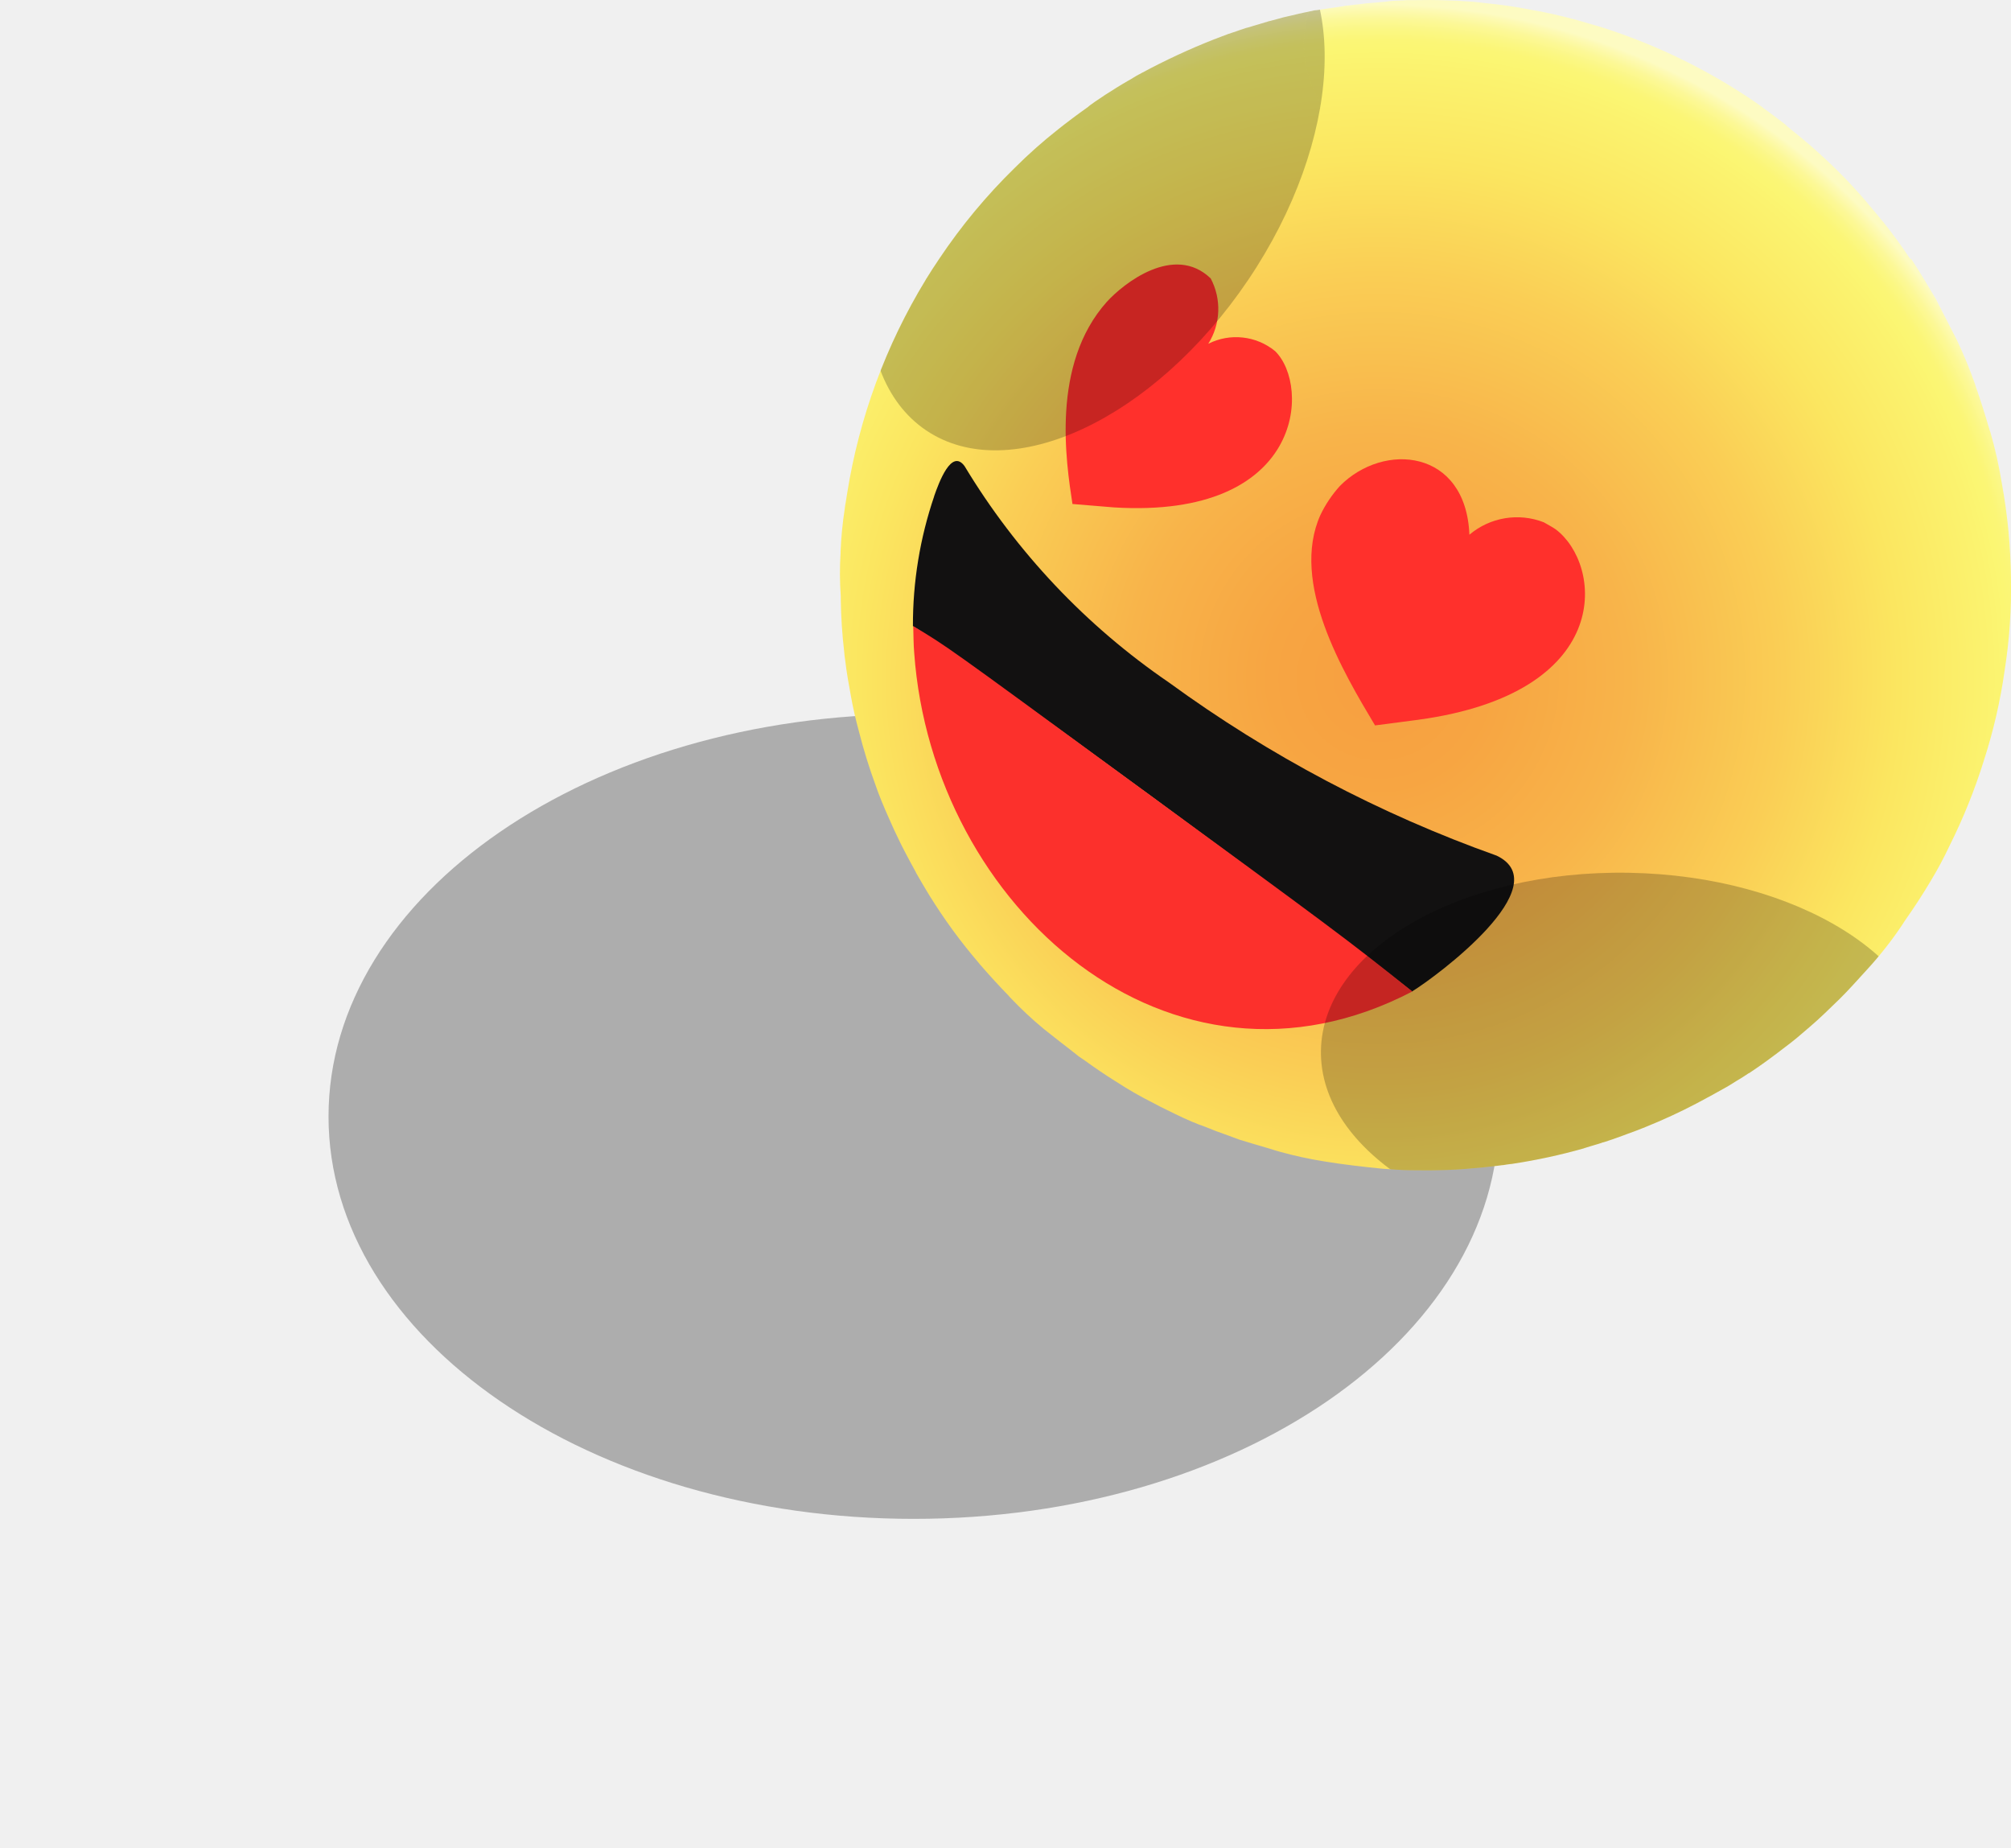
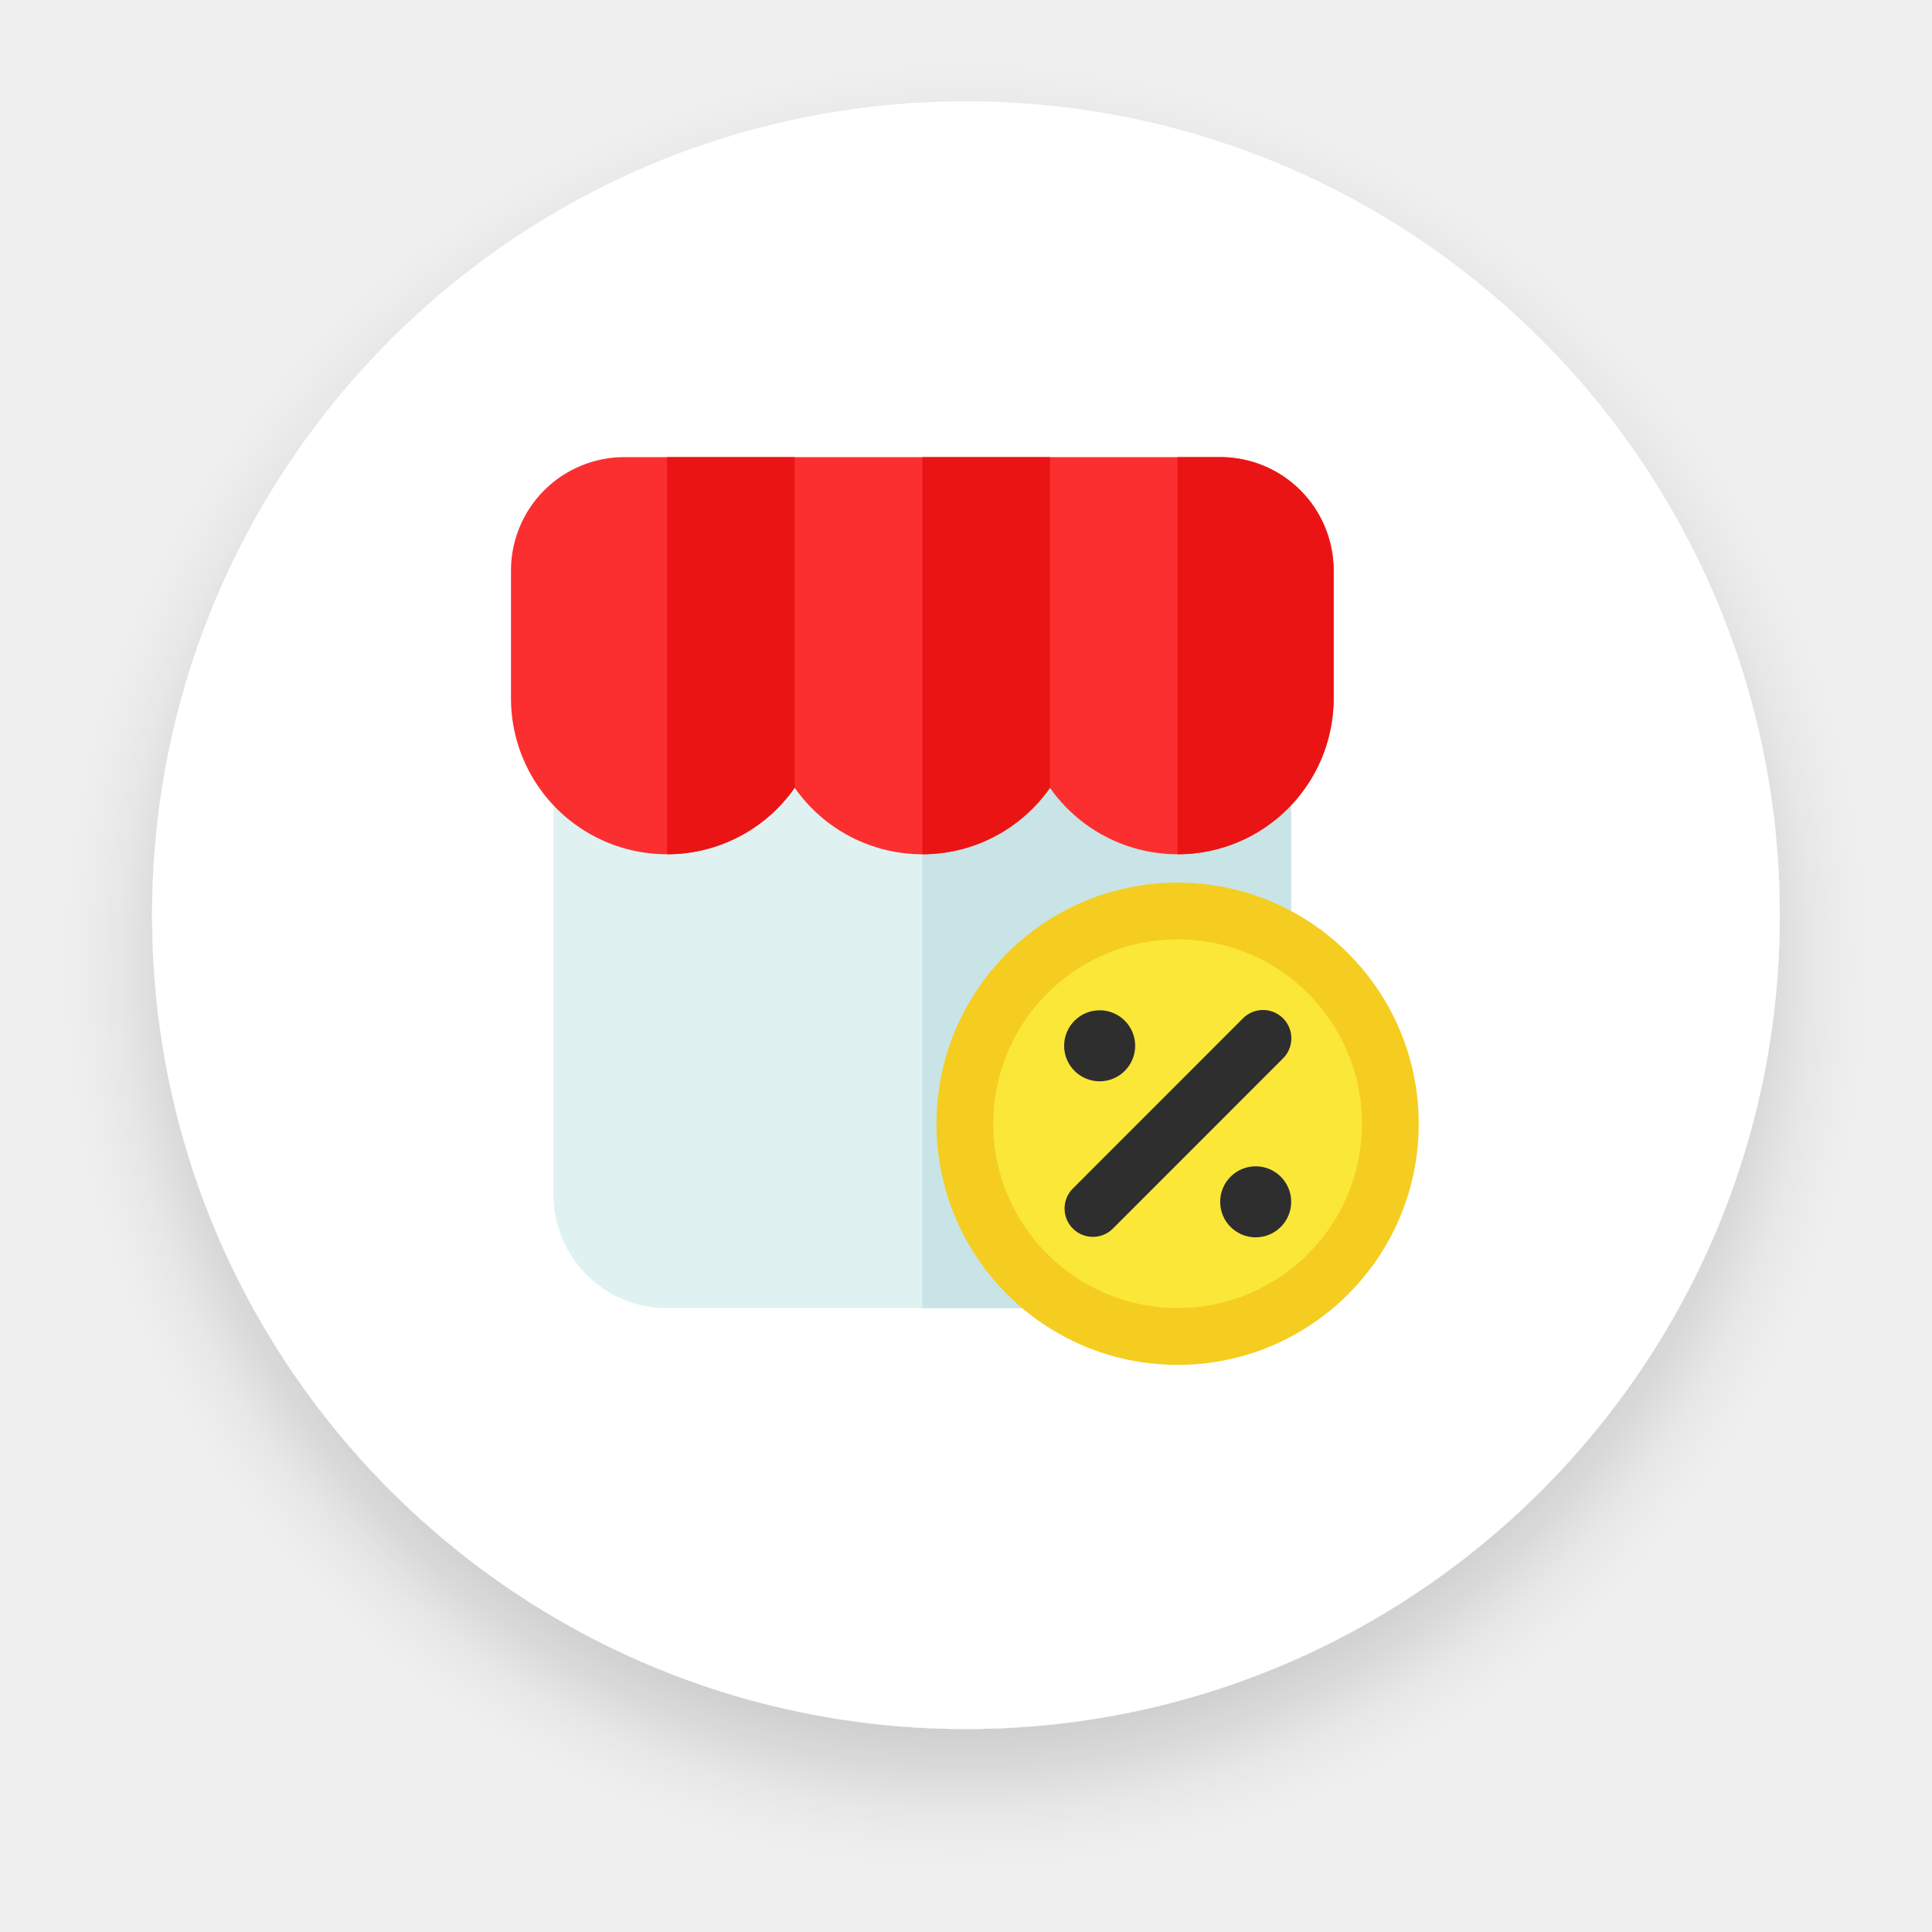
- <svg xmlns="http://www.w3.org/2000/svg" xmlns:xlink="http://www.w3.org/1999/xlink" width="82.478" height="75.758" viewBox="0 0 82.478 75.758">
+ <svg xmlns="http://www.w3.org/2000/svg" width="114.25" height="114.251" viewBox="0 0 114.25 114.251">
  <defs>
-     <radialGradient id="radial-gradient" cx="0.471" cy="0.58" r="0.575" gradientTransform="matrix(-0.999, -0.004, -0.004, 1, 0.933, 0.001)" gradientUnits="objectBoundingBox">
-       <stop offset="0" stop-color="#f79f40" />
-       <stop offset="0.163" stop-color="#f7a542" />
-       <stop offset="0.371" stop-color="#f8b44a" />
-       <stop offset="0.601" stop-color="#face55" />
-       <stop offset="0.771" stop-color="#fbe660" />
-       <stop offset="0.91" stop-color="#fbf36f" />
-       <stop offset="0.932" stop-color="#fbf672" />
-       <stop offset="0.947" stop-color="#fbf676" />
-       <stop offset="0.962" stop-color="#fbf783" />
-       <stop offset="0.978" stop-color="#fcf897" />
-       <stop offset="0.994" stop-color="#fdfab4" />
-       <stop offset="1" stop-color="#fdfbc2" />
-     </radialGradient>
+     <filter id="Trazado_873178" x="0" y="0" width="114.25" height="114.251" filterUnits="userSpaceOnUse">
+       <feOffset dy="3" input="SourceAlpha" />
+       <feGaussianBlur stdDeviation="3" result="blur" />
+       <feFlood flood-opacity="0.161" />
+       <feComposite operator="in" in2="blur" />
+       <feComposite in="SourceGraphic" />
+     </filter>
    <clipPath id="clip-path">
-       <path id="Trazado_116496" data-name="Trazado 116496" d="M52.65,29.84v-.06c0-.11-.03-.77-.15-1.75-.01-.09-.02-.17-.03-.26-.02-.12-.04-.25-.06-.38a23.894,23.894,0,0,0-3.15-8.77c0-.01-.01-.01-.01-.02-.17-.29-.35-.57-.54-.85h0a23.353,23.353,0,0,0-3.06-3.74,20.449,20.449,0,0,0-1.77-1.6c-.39-.32-.78-.62-1.19-.91a.265.265,0,0,1-.06-.05l-.05-.04-.21-.15c-.26-.18-.55-.37-.86-.57h0c-.01-.01-.02-.01-.03-.02-.15-.09-.3-.19-.47-.28-.07-.04-.15-.09-.22-.13s-.12-.07-.19-.11a1.092,1.092,0,0,0-.15-.08,25.413,25.413,0,0,0-2.93-1.4c-.26-.11-.47-.18-.58-.23l-.18-.07-.18-.07c-.01,0-.02-.01-.03-.01l-.04-.01-.3-.1-.04-.01c-.01,0-.03-.01-.04-.01l-.2-.07a2.759,2.759,0,0,0-.27-.08l-.23-.07c-.04-.01-.09-.03-.13-.04-.01,0-.03-.01-.04-.01s-.03-.01-.05-.01a.636.636,0,0,1-.07-.02l-.26-.07-.22-.06c-.07-.02-.14-.03-.21-.05h-.01l-.13-.03-.25-.06-.18-.04a2.049,2.049,0,0,0-.24-.05c-.01,0-.03-.01-.04-.01-.06-.01-.12-.03-.18-.04l-.11-.02-.13-.03h-.02l-.04-.01c-.02,0-.05-.01-.07-.01a1.766,1.766,0,0,1-.2-.04.6.6,0,0,0-.12-.02h0a2.068,2.068,0,0,1-.22-.04l-.19-.03c-.03-.01-.07-.01-.11-.02a.985.985,0,0,0-.17-.02,1,1,0,0,0-.16-.02l-.27-.03-.25-.03c-.03,0-.05-.01-.08-.01h-.02a1.641,1.641,0,0,0-.23-.02l-.34-.03c-.08-.01-.16-.01-.23-.02-.09-.01-.17-.01-.26-.02s-.18-.01-.27-.02A.97.97,0,0,1,29.76,7h-.37c-.48-.01-.96-.01-1.45,0-.11,0-.21,0-.31.01s-.22.01-.32.02c-.07,0-.13.01-.19.01-.16.01-.31.02-.46.04-.05,0-.11.01-.16.01-.22.02-.43.04-.64.07-.1.01-.2.02-.3.04h-.01c-.02,0-.04.01-.06.01q-.24.03-.45.06c-.11.02-.23.04-.34.05-.26.04-.47.08-.61.11-.7.14-1.38.3-2.06.5-.41.11-.77.22-1.21.38a24.021,24.021,0,0,0-5.31,2.61h0c-.17.11-.33.22-.49.33a.265.265,0,0,0-.06.05c-.28.2-.56.4-.84.61a.423.423,0,0,1-.07.05l-.02.02-.02.02c-.01.01-.02.02-.03.02s-.02.01-.03.02c-.08.06-.15.12-.23.18-.15.12-.3.24-.44.36-.08.07-.16.13-.24.2-.16.14-.32.27-.46.4l-.02.02-.02.02c-.03.03-.07.06-.1.09-.75.69-1.21,1.19-1.24,1.22-.23.25-.46.51-.69.77-.16.19-.33.38-.5.59-.01.01-.02.03-.04.04l-.03.03c-.34.42-.69.89-1.08,1.46l-.01.01-.01.01c-.01.01-.01.02-.02.02-.18.26-.36.55-.54.86-.16.26-.32.52-.46.75l-.46.88c-.15.29-.29.56-.42.82a16.758,16.758,0,0,0-.76,1.82h0v.01c-.22.6-.42,1.23-.6,1.84l-.01.02a.037.037,0,0,1-.01.03,17.968,17.968,0,0,0-.5,2.13,23.506,23.506,0,0,0-.17,7.66,22.794,22.794,0,0,0,.82,3.68,23.944,23.944,0,0,0,1.38,3.51,15.311,15.311,0,0,0,.75,1.42c.32.56.68,1.11,1.06,1.66.04.07.09.13.13.2a16,16,0,0,0,1.39,1.8c.34.37.78.88,1.14,1.24s.83.82,1.22,1.15h0c.42.37.6.53.99.83q.72.585,1.47,1.08h.01c.16.11.32.22.49.32.19.12.38.24.55.34.09.05.22.13.36.21a.573.573,0,0,1,.07.04c.15.09.33.18.52.29.04.02.09.05.13.07a22.789,22.789,0,0,0,2.12,1c.18.07.42.17.7.28l.24.09.42.15.3.1.11.03c.01,0,.01,0,.02.01l.16.05a2.759,2.759,0,0,0,.27.08l.26.08c.01,0,.02,0,.02.01a22.1,22.1,0,0,0,2.96.66l.09.01c.08.01.17.03.27.04h.03l.23.03.53.06c.24.03.56.05.79.07s.49.03.74.04h.02c.13.01.25.01.37.01.33.01.77,0,1.1.01s.79-.03,1.13-.05c.72-.06,1.68-.17,2.39-.28a18.747,18.747,0,0,0,1.84-.38c.14-.04.28-.08.43-.12.43-.12.87-.25,1.24-.36l.43-.16c.35-.12.69-.25,1.03-.38l.17-.06c.4-.15.89-.38,1.32-.59.19-.09.37-.18.55-.28a15.71,15.71,0,0,0,1.56-.88c.02-.01.03-.02.05-.03.41-.26.82-.52,1.22-.81.09-.06.18-.12.26-.17l.44-.34c.12-.09.23-.18.35-.27l.66-.52a14.289,14.289,0,0,0,1.37-1.26l.03-.03.07-.07c.35-.35.74-.77,1.2-1.29a.138.138,0,0,0,.03-.04h0a20.958,20.958,0,0,0,2.02-2.71c.01-.01.01-.02.02-.03.19-.3.38-.61.57-.95v-.01h0c.08-.14.16-.29.24-.44.11-.2.22-.41.31-.59l.09-.18c.16-.32.31-.65.47-.99.21-.47.41-.94.56-1.36h0c.26-.7.5-1.44.71-2.23.13-.48.25-.96.33-1.41.1-.48.18-.98.25-1.5.02-.12.03-.23.05-.34.08-.69.14-1.41.16-2.14v-.13C52.68,31.04,52.68,30.45,52.65,29.84Z" transform="translate(-4.654 -6.992)" />
-     </clipPath>
-     <linearGradient id="linear-gradient" x1="-0.166" y1="-323.933" x2="-1.166" y2="-323.933" gradientUnits="objectBoundingBox">
-       <stop offset="0" stop-color="#19b79c" />
-       <stop offset="0.405" stop-color="#1dbb9e" />
-       <stop offset="0.825" stop-color="#2ac8a3" />
-       <stop offset="0.997" stop-color="#31cfa6" />
-     </linearGradient>
-     <linearGradient id="linear-gradient-2" x1="-2.106" y1="-363.238" x2="-3.08" y2="-363.238" xlink:href="#linear-gradient" />
-     <clipPath id="clip-path-2">
-       <path id="Trazado_116504" data-name="Trazado 116504" d="M4.652,29.65v-.06a15.757,15.757,0,0,1,.17-1.74,2.335,2.335,0,0,1,.04-.26c.02-.12.04-.25.06-.38a24.088,24.088,0,0,1,3.22-8.75c0-.01.01-.01.01-.02.18-.29.36-.57.55-.85h0a23.39,23.39,0,0,1,3.09-3.72,20.134,20.134,0,0,1,1.78-1.58q.585-.465,1.2-.9a.265.265,0,0,0,.06-.05l.05-.04.21-.15c.26-.18.55-.37.86-.56h0c.01-.01.02-.01.03-.02.15-.09.31-.19.47-.28a2.53,2.53,0,0,0,.22-.13c.06-.04.12-.07.19-.11.05-.03.1-.05.15-.08a27.308,27.308,0,0,1,2.95-1.37c.26-.1.47-.18.58-.22l.18-.06.18-.06c.01,0,.02-.01.03-.01l.05-.02.3-.1.04-.01c.01,0,.03-.01.04-.01l.2-.06c.08-.02.19-.06.27-.08l.23-.07a.647.647,0,0,0,.13-.04c.01,0,.03-.01.04-.01s.03-.01.05-.01a.637.637,0,0,0,.07-.02l.26-.07.22-.06c.07-.02.14-.03.21-.05h.01l.13-.03c.08-.02.18-.04.25-.06l.18-.04c.08-.02.16-.03.24-.05.01,0,.03-.01.04-.01a1.163,1.163,0,0,0,.18-.04l.11-.01.13-.02h.02l.04-.01c.02,0,.05-.01.07-.01l.2-.03c.04-.01.09-.01.13-.02h0l.22-.03.19-.03a.516.516,0,0,0,.11-.02.985.985,0,0,1,.17-.02c.06-.01.11-.01.16-.02l.27-.03.25-.03c.03,0,.05-.01.08-.01h.02c.07-.01.15-.01.23-.02l.34-.03c.08-.01.16-.01.23-.02a1.569,1.569,0,0,1,.24-.03,2.437,2.437,0,0,1,.27-.01.86.86,0,0,1,.16-.01l.15-.01h.24c.49-.01.97-.01,1.45.01.11,0,.21.01.31.01s.22.01.32.02c.07,0,.13.01.19.01.16.01.31.02.46.04.05.01.11.01.16.02.22.02.43.05.64.07.1.01.2.03.3.04h.01c.02,0,.04.01.06.01.16.02.31.05.45.07l.34.06c.26.05.47.09.6.11.69.14,1.38.31,2.06.52.41.11.76.23,1.21.39a24.178,24.178,0,0,1,5.28,2.65h0c.16.11.33.22.49.34a.265.265,0,0,1,.06.05c.28.2.56.41.83.62a.424.424,0,0,0,.07.05l.02.02.02.02.03.03c.01.01.02.01.02.02.08.06.15.12.22.18.15.12.3.24.44.36.08.07.16.14.24.2.16.14.31.28.46.41l.02.02.02.02c.03.03.07.06.1.09.75.69,1.2,1.2,1.23,1.23.23.25.46.51.68.78.16.19.32.38.49.59.01.01.02.03.04.04l.02.03c.33.42.69.89,1.07,1.47l.04.01.01.01c.01.01.01.02.02.02.17.26.36.56.54.86.16.26.31.53.45.75l.45.88c.15.29.29.56.42.82a18.431,18.431,0,0,1,.75,1.83h0v.01c.21.6.41,1.23.59,1.85l.01.02a.037.037,0,0,0,.01.03,17.59,17.59,0,0,1,.48,2.14,22.71,22.71,0,0,1,.37,3.87,21.465,21.465,0,0,1-.26,3.8,21.96,21.96,0,0,1-.85,3.68,23.286,23.286,0,0,1-1.41,3.5,15.244,15.244,0,0,1-.76,1.42c-.33.56-.69,1.11-1.07,1.65-.04.07-.09.13-.13.2a15.2,15.2,0,0,1-1.41,1.79c-.34.37-.79.88-1.15,1.23s-.84.82-1.22,1.14h0c-.43.37-.6.52-1,.82-.49.38-.98.74-1.48,1.07H41.9c-.16.11-.32.21-.49.31-.19.12-.38.24-.55.33-.09.05-.22.12-.36.2a.574.574,0,0,0-.07.04c-.15.08-.33.18-.52.28-.04.02-.09.05-.13.07a23.108,23.108,0,0,1-2.12.98c-.18.07-.42.17-.71.27l-.24.09-.42.15-.3.1-.11.03c-.01,0-.01,0-.02.01l-.16.05c-.08.02-.19.06-.27.08l-.26.08c-.01,0-.02,0-.02.01a23.962,23.962,0,0,1-2.96.64l-.09.01c-.08.01-.17.02-.27.04H31.8l-.23.03-.53.06c-.24.02-.56.05-.79.07s-.49.03-.74.04h-.02c-.13,0-.25.01-.37.01-.33.01-.77,0-1.1,0s-.79-.04-1.13-.06c-.72-.07-1.68-.18-2.39-.3a16.281,16.281,0,0,1-1.84-.4c-.14-.04-.28-.08-.43-.13-.43-.12-.87-.26-1.24-.37l-.43-.16c-.35-.12-.69-.25-1.03-.39l-.17-.06c-.4-.15-.88-.38-1.32-.6-.19-.09-.37-.18-.55-.28a15.612,15.612,0,0,1-1.55-.89.219.219,0,0,0-.05-.03c-.41-.26-.81-.53-1.21-.82-.09-.06-.17-.12-.25-.17L14,49.97c-.12-.09-.23-.18-.35-.27l-.66-.52a15.233,15.233,0,0,1-1.36-1.27l-.03-.03-.06-.07c-.34-.35-.74-.78-1.19-1.3a.138.138,0,0,1-.03-.04h0a21.889,21.889,0,0,1-2-2.73c-.01-.01-.01-.02-.02-.03-.18-.3-.37-.61-.56-.95v-.01h0c-.08-.14-.16-.29-.24-.44-.11-.21-.22-.41-.31-.59l-.09-.18c-.16-.32-.31-.65-.46-.99-.21-.47-.41-.95-.55-1.36h0a22.441,22.441,0,0,1-.69-2.23c-.13-.48-.24-.96-.32-1.41-.09-.49-.18-.98-.24-1.5-.02-.12-.03-.23-.04-.34a21.166,21.166,0,0,1-.14-2.14v-.13A13.347,13.347,0,0,1,4.652,29.65Z" transform="translate(-4.627 -6.983)" fill="url(#radial-gradient)" />
+       <rect id="Rectángulo_401097" data-name="Rectángulo 401097" width="54" height="54" transform="translate(-0.23 -0.23)" fill="none" />
    </clipPath>
  </defs>
-   <g id="Grupo_157926" data-name="Grupo 157926" transform="translate(13.474)">
-     <ellipse id="Elipse_4737" data-name="Elipse 4737" cx="24" cy="16.5" rx="24" ry="16.5" transform="translate(0 29.284)" fill="#0b0b0b" opacity="0.292" style="mix-blend-mode: multiply;isolation: isolate" />
-     <path id="Trazado_116493" data-name="Trazado 116493" d="M4.652,29.65v-.06a15.757,15.757,0,0,1,.17-1.74,2.335,2.335,0,0,1,.04-.26c.02-.12.04-.25.06-.38a24.088,24.088,0,0,1,3.22-8.75c0-.01.01-.01.01-.02.18-.29.36-.57.55-.85h0a23.39,23.39,0,0,1,3.09-3.72,20.134,20.134,0,0,1,1.78-1.58q.585-.465,1.2-.9a.265.265,0,0,0,.06-.05l.05-.04.21-.15c.26-.18.55-.37.86-.56h0c.01-.01.02-.01.03-.02.15-.09.31-.19.47-.28a2.53,2.53,0,0,0,.22-.13c.06-.04.12-.07.19-.11.05-.03.1-.05.15-.08a27.308,27.308,0,0,1,2.95-1.37c.26-.1.47-.18.58-.22l.18-.06.18-.06c.01,0,.02-.01.03-.01l.05-.02.3-.1.04-.01c.01,0,.03-.01.04-.01l.2-.06c.08-.02.19-.06.27-.08l.23-.07a.647.647,0,0,0,.13-.04c.01,0,.03-.01.04-.01s.03-.01.05-.01a.637.637,0,0,0,.07-.02l.26-.07.22-.06c.07-.02.14-.03.21-.05h.01l.13-.03c.08-.02.18-.04.25-.06l.18-.04c.08-.02.16-.03.24-.05.01,0,.03-.01.04-.01a1.163,1.163,0,0,0,.18-.04l.11-.01.13-.02h.02l.04-.01c.02,0,.05-.01.07-.01l.2-.03c.04-.01.09-.01.13-.02h0l.22-.03.19-.03a.516.516,0,0,0,.11-.02.985.985,0,0,1,.17-.02c.06-.01.11-.01.16-.02l.27-.03.25-.03c.03,0,.05-.01.08-.01h.02c.07-.01.15-.01.23-.02l.34-.03c.08-.01.16-.01.23-.02a1.569,1.569,0,0,1,.24-.03,2.437,2.437,0,0,1,.27-.01.86.86,0,0,1,.16-.01l.15-.01h.24c.49-.01.97-.01,1.45.01.11,0,.21.01.31.01s.22.01.32.02c.07,0,.13.01.19.01.16.01.31.02.46.04.05.01.11.01.16.02.22.02.43.05.64.07.1.01.2.03.3.04h.01c.02,0,.04.01.06.01.16.02.31.05.45.07l.34.06c.26.05.47.09.6.11.69.14,1.38.31,2.06.52.41.11.76.23,1.21.39a24.178,24.178,0,0,1,5.28,2.65h0c.16.11.33.22.49.34a.265.265,0,0,1,.06.05c.28.2.56.41.83.62a.424.424,0,0,0,.07.05l.02.02.02.02.03.03c.01.01.02.01.02.02.08.06.15.12.22.18.15.12.3.24.44.36.08.07.16.14.24.2.16.14.31.28.46.41l.02.02.02.02c.03.03.07.06.1.09.75.69,1.2,1.2,1.23,1.23.23.25.46.51.68.78.16.19.32.38.49.59.01.01.02.03.04.04l.02.03c.33.42.69.89,1.07,1.47l.04.01.01.01c.01.01.01.02.02.02.17.26.36.56.54.86.16.26.31.53.45.75l.45.88c.15.29.29.56.42.82a18.431,18.431,0,0,1,.75,1.83h0v.01c.21.6.41,1.23.59,1.85l.01.02a.037.037,0,0,0,.01.03,17.59,17.59,0,0,1,.48,2.14,22.71,22.71,0,0,1,.37,3.87,21.465,21.465,0,0,1-.26,3.8,21.96,21.96,0,0,1-.85,3.68,23.286,23.286,0,0,1-1.41,3.5,15.244,15.244,0,0,1-.76,1.42c-.33.56-.69,1.11-1.07,1.65-.04.07-.09.13-.13.2a15.2,15.2,0,0,1-1.41,1.79c-.34.37-.79.88-1.15,1.23s-.84.82-1.22,1.14h0c-.43.37-.6.52-1,.82-.49.38-.98.74-1.48,1.07H41.9c-.16.11-.32.21-.49.31-.19.12-.38.24-.55.33-.09.05-.22.12-.36.2a.574.574,0,0,0-.07.04c-.15.08-.33.18-.52.28-.04.02-.09.05-.13.07a23.108,23.108,0,0,1-2.12.98c-.18.07-.42.17-.71.27l-.24.09-.42.15-.3.1-.11.03c-.01,0-.01,0-.02.01l-.16.05c-.08.02-.19.06-.27.08l-.26.08c-.01,0-.02,0-.02.01a23.962,23.962,0,0,1-2.96.64l-.09.01c-.08.01-.17.02-.27.04H31.8l-.23.03-.53.06c-.24.02-.56.05-.79.07s-.49.03-.74.04h-.02c-.13,0-.25.01-.37.01-.33.01-.77,0-1.1,0s-.79-.04-1.13-.06c-.72-.07-1.68-.18-2.39-.3a16.281,16.281,0,0,1-1.84-.4c-.14-.04-.28-.08-.43-.13-.43-.12-.87-.26-1.24-.37l-.43-.16c-.35-.12-.69-.25-1.03-.39l-.17-.06c-.4-.15-.88-.38-1.32-.6-.19-.09-.37-.18-.55-.28a15.612,15.612,0,0,1-1.55-.89.219.219,0,0,0-.05-.03c-.41-.26-.81-.53-1.21-.82-.09-.06-.17-.12-.25-.17L14,49.97c-.12-.09-.23-.18-.35-.27l-.66-.52a15.233,15.233,0,0,1-1.36-1.27l-.03-.03-.06-.07c-.34-.35-.74-.78-1.19-1.3a.138.138,0,0,1-.03-.04h0a21.889,21.889,0,0,1-2-2.73c-.01-.01-.01-.02-.02-.03-.18-.3-.37-.61-.56-.95v-.01h0c-.08-.14-.16-.29-.24-.44-.11-.21-.22-.41-.31-.59l-.09-.18c-.16-.32-.31-.65-.46-.99-.21-.47-.41-.95-.55-1.36h0a22.441,22.441,0,0,1-.69-2.23c-.13-.48-.24-.96-.32-1.41-.09-.49-.18-.98-.24-1.5-.02-.12-.03-.23-.04-.34a21.166,21.166,0,0,1-.14-2.14v-.13A13.347,13.347,0,0,1,4.652,29.65Z" transform="translate(16.349 -6.983)" fill="url(#radial-gradient)" />
-     <g id="Grupo_86225" data-name="Grupo 86225" transform="translate(20.955 0.009)" clip-path="url(#clip-path)">
-       <path id="Trazado_116494" data-name="Trazado 116494" d="M50.67,21.64a4.37,4.37,0,0,1,.18-.46C50.8,21.33,50.74,21.48,50.67,21.64Z" transform="translate(-48.844 -6.992)" fill="url(#linear-gradient)" />
-       <path id="Trazado_116495" data-name="Trazado 116495" d="M4.7,34.92c.03-.14.05-.28.08-.41C4.75,34.65,4.73,34.79,4.7,34.92Z" transform="translate(43.196 -6.992)" fill="url(#linear-gradient-2)" />
-     </g>
-     <path id="Trazado_116497" data-name="Trazado 116497" d="M25.873,27.33A16.375,16.375,0,0,0,25,32.66c2.26,1.39,16.97,12.2,20.47,14.98,1.03-.63,6.02-4.35,3.47-5.57a52.925,52.925,0,0,1-13.44-7.1,28.664,28.664,0,0,1-8.38-8.87c-.54-.75-1.06.69-1.25,1.23" transform="translate(-1.032 -6.983)" fill="#121111" />
-     <path id="Trazado_116499" data-name="Trazado 116499" d="M29.22,33.76c.75,10.43,10.52,19.05,20.43,13.88-2.65-2.12-3.33-2.62-11.66-8.71-7.45-5.46-7.45-5.46-8.81-6.27.01.33.01.77.04,1.1" transform="translate(-5.199 -6.983)" fill="#fc302c" />
-     <g id="Grupo_86231" data-name="Grupo 86231" transform="translate(40.307 18.833)">
-       <path id="Trazado_116501" data-name="Trazado 116501" d="M22.473,28.1c-1.25,2.78.93,6.44,2.24,8.63.65-.09,1.52-.19,2.17-.29,7.67-1.22,7.14-6.32,5.24-7.75-.14-.1-.34-.2-.49-.29a3.024,3.024,0,0,0-3.05.51c-.14-3.51-3.51-3.82-5.31-2a4.969,4.969,0,0,0-.8,1.19" transform="translate(-22.099 -25.816)" fill="#ff302c" />
-     </g>
-     <g id="Grupo_86232" data-name="Grupo 86232" transform="translate(30.232 10.846)">
-       <path id="Trazado_116503" data-name="Trazado 116503" d="M35.806,19.36c-2.3,2.57-1.67,6.58-1.41,8.29.51.04,1.19.1,1.7.14,7.78.48,8.08-4.98,6.61-6.41a2.529,2.529,0,0,0-2.74-.3,2.679,2.679,0,0,0,.1-2.68c-1.5-1.44-3.58.21-4.26.96" transform="translate(-34.117 -17.829)" fill="#ff302c" />
-     </g>
-     <g id="Enmascarar_grupo_59" data-name="Enmascarar grupo 59" transform="translate(20.976 0)" clip-path="url(#clip-path-2)">
-       <g id="Grupo_86233" data-name="Grupo 86233" transform="translate(-2.683 -7.272)" opacity="0.561" style="mix-blend-mode: multiply;isolation: isolate">
-         <g id="Grupo_86230" data-name="Grupo 86230" transform="translate(0)">
-           <ellipse id="Elipse_4734" data-name="Elipse 4734" cx="12.5" cy="7.5" rx="12.5" ry="7.5" transform="translate(21.707 1.557)" fill="#fff" opacity="0.743" />
-           <ellipse id="Elipse_4735" data-name="Elipse 4735" cx="12.5" cy="7.5" rx="12.5" ry="7.5" transform="translate(26.415 8.388) rotate(124)" opacity="0.387" />
-           <ellipse id="Elipse_4736" data-name="Elipse 4736" cx="12.5" cy="7.5" rx="12.5" ry="7.5" transform="matrix(-1, -0.017, 0.017, -1, 47.282, 58.274)" opacity="0.387" />
+   <g id="Grupo_1099729" data-name="Grupo 1099729" transform="translate(-3.687 -94.619)">
+     <g id="Grupo_1099034" data-name="Grupo 1099034" transform="translate(12.687 100.619)">
+       <g transform="matrix(1, 0, 0, 1, -9, -6)" filter="url(#Trazado_873178)">
+         <path id="Trazado_873178-2" data-name="Trazado 873178" d="M220.937,159.14a48.125,48.125,0,1,1-48.125-48.125A48.126,48.126,0,0,1,220.937,159.14Z" transform="translate(-115.69 -105.02)" fill="#fff" />
+       </g>
+       <g id="Grupo_1099352" data-name="Grupo 1099352" transform="translate(21.217 21.032)">
+         <g id="Grupo_1099351" data-name="Grupo 1099351" clip-path="url(#clip-path)">
+           <path id="Trazado_873448" data-name="Trazado 873448" d="M4.678,10A1.674,1.674,0,0,0,3,11.678V45.229a6.709,6.709,0,0,0,6.71,6.71h30.2a6.705,6.705,0,0,0,6.71-6.71V11.678A1.674,1.674,0,0,0,44.939,10Z" transform="translate(-0.484 -1.612)" fill="#e0f1f2" fill-rule="evenodd" />
+           <path id="Trazado_873449" data-name="Trazado 873449" d="M29,10V51.939H44.1a6.705,6.705,0,0,0,6.71-6.71V11.678A1.674,1.674,0,0,0,49.131,10Z" transform="translate(-4.675 -1.612)" fill="#c8e4e6" fill-rule="evenodd" />
+           <path id="Trazado_873450" data-name="Trazado 873450" d="M48.649,14.259V6.71A6.705,6.705,0,0,0,41.939,0H6.71A6.705,6.705,0,0,0,0,6.71v7.549a9.221,9.221,0,0,0,16.776,5.292,9.215,9.215,0,0,0,15.1.008,9.224,9.224,0,0,0,16.776-5.3" transform="translate(0 0)" fill="#fb2f2f" fill-rule="evenodd" />
+           <path id="Trazado_873451" data-name="Trazado 873451" d="M47,0h2.516a6.705,6.705,0,0,1,6.71,6.71v7.549A9.232,9.232,0,0,1,47,23.486Z" transform="translate(-7.578)" fill="#eb1414" fill-rule="evenodd" />
+           <path id="Trazado_873452" data-name="Trazado 873452" d="M36.549,19.552A9.2,9.2,0,0,1,29,23.486V0h7.549Z" transform="translate(-4.675)" fill="#eb1414" fill-rule="evenodd" />
+           <path id="Trazado_873453" data-name="Trazado 873453" d="M18.549,19.56h0A9.185,9.185,0,0,1,11,23.486V0h7.549Z" transform="translate(-1.773)" fill="#eb1414" fill-rule="evenodd" />
+           <path id="Trazado_873454" data-name="Trazado 873454" d="M44.582,32A12.582,12.582,0,1,1,32,44.582,12.582,12.582,0,0,1,44.582,32" transform="translate(-5.159 -5.159)" fill="#fbe737" fill-rule="evenodd" />
+           <path id="Trazado_873455" data-name="Trazado 873455" d="M44.259,30A14.259,14.259,0,1,0,58.518,44.259,14.265,14.265,0,0,0,44.259,30m0,3.355a10.9,10.9,0,1,1-10.9,10.9,10.909,10.909,0,0,1,10.9-10.9" transform="translate(-4.837 -4.837)" fill="#f5cd20" fill-rule="evenodd" />
+           <path id="Trazado_873456" data-name="Trazado 873456" d="M49.561,39.492,39.5,49.557a1.675,1.675,0,0,0,2.365,2.372L51.926,41.864a1.675,1.675,0,1,0-2.365-2.372" transform="translate(-6.289 -6.288)" fill="#2e2e2e" fill-rule="evenodd" />
+           <path id="Trazado_873457" data-name="Trazado 873457" d="M41.1,39A2.1,2.1,0,1,1,39,41.1,2.1,2.1,0,0,1,41.1,39" transform="translate(-6.288 -6.288)" fill="#2e2e2e" fill-rule="evenodd" />
+           <path id="Trazado_873458" data-name="Trazado 873458" d="M52.1,50A2.1,2.1,0,1,1,50,52.1,2.1,2.1,0,0,1,52.1,50" transform="translate(-8.061 -8.061)" fill="#2e2e2e" fill-rule="evenodd" />
        </g>
      </g>
    </g>
  </g>
</svg>
